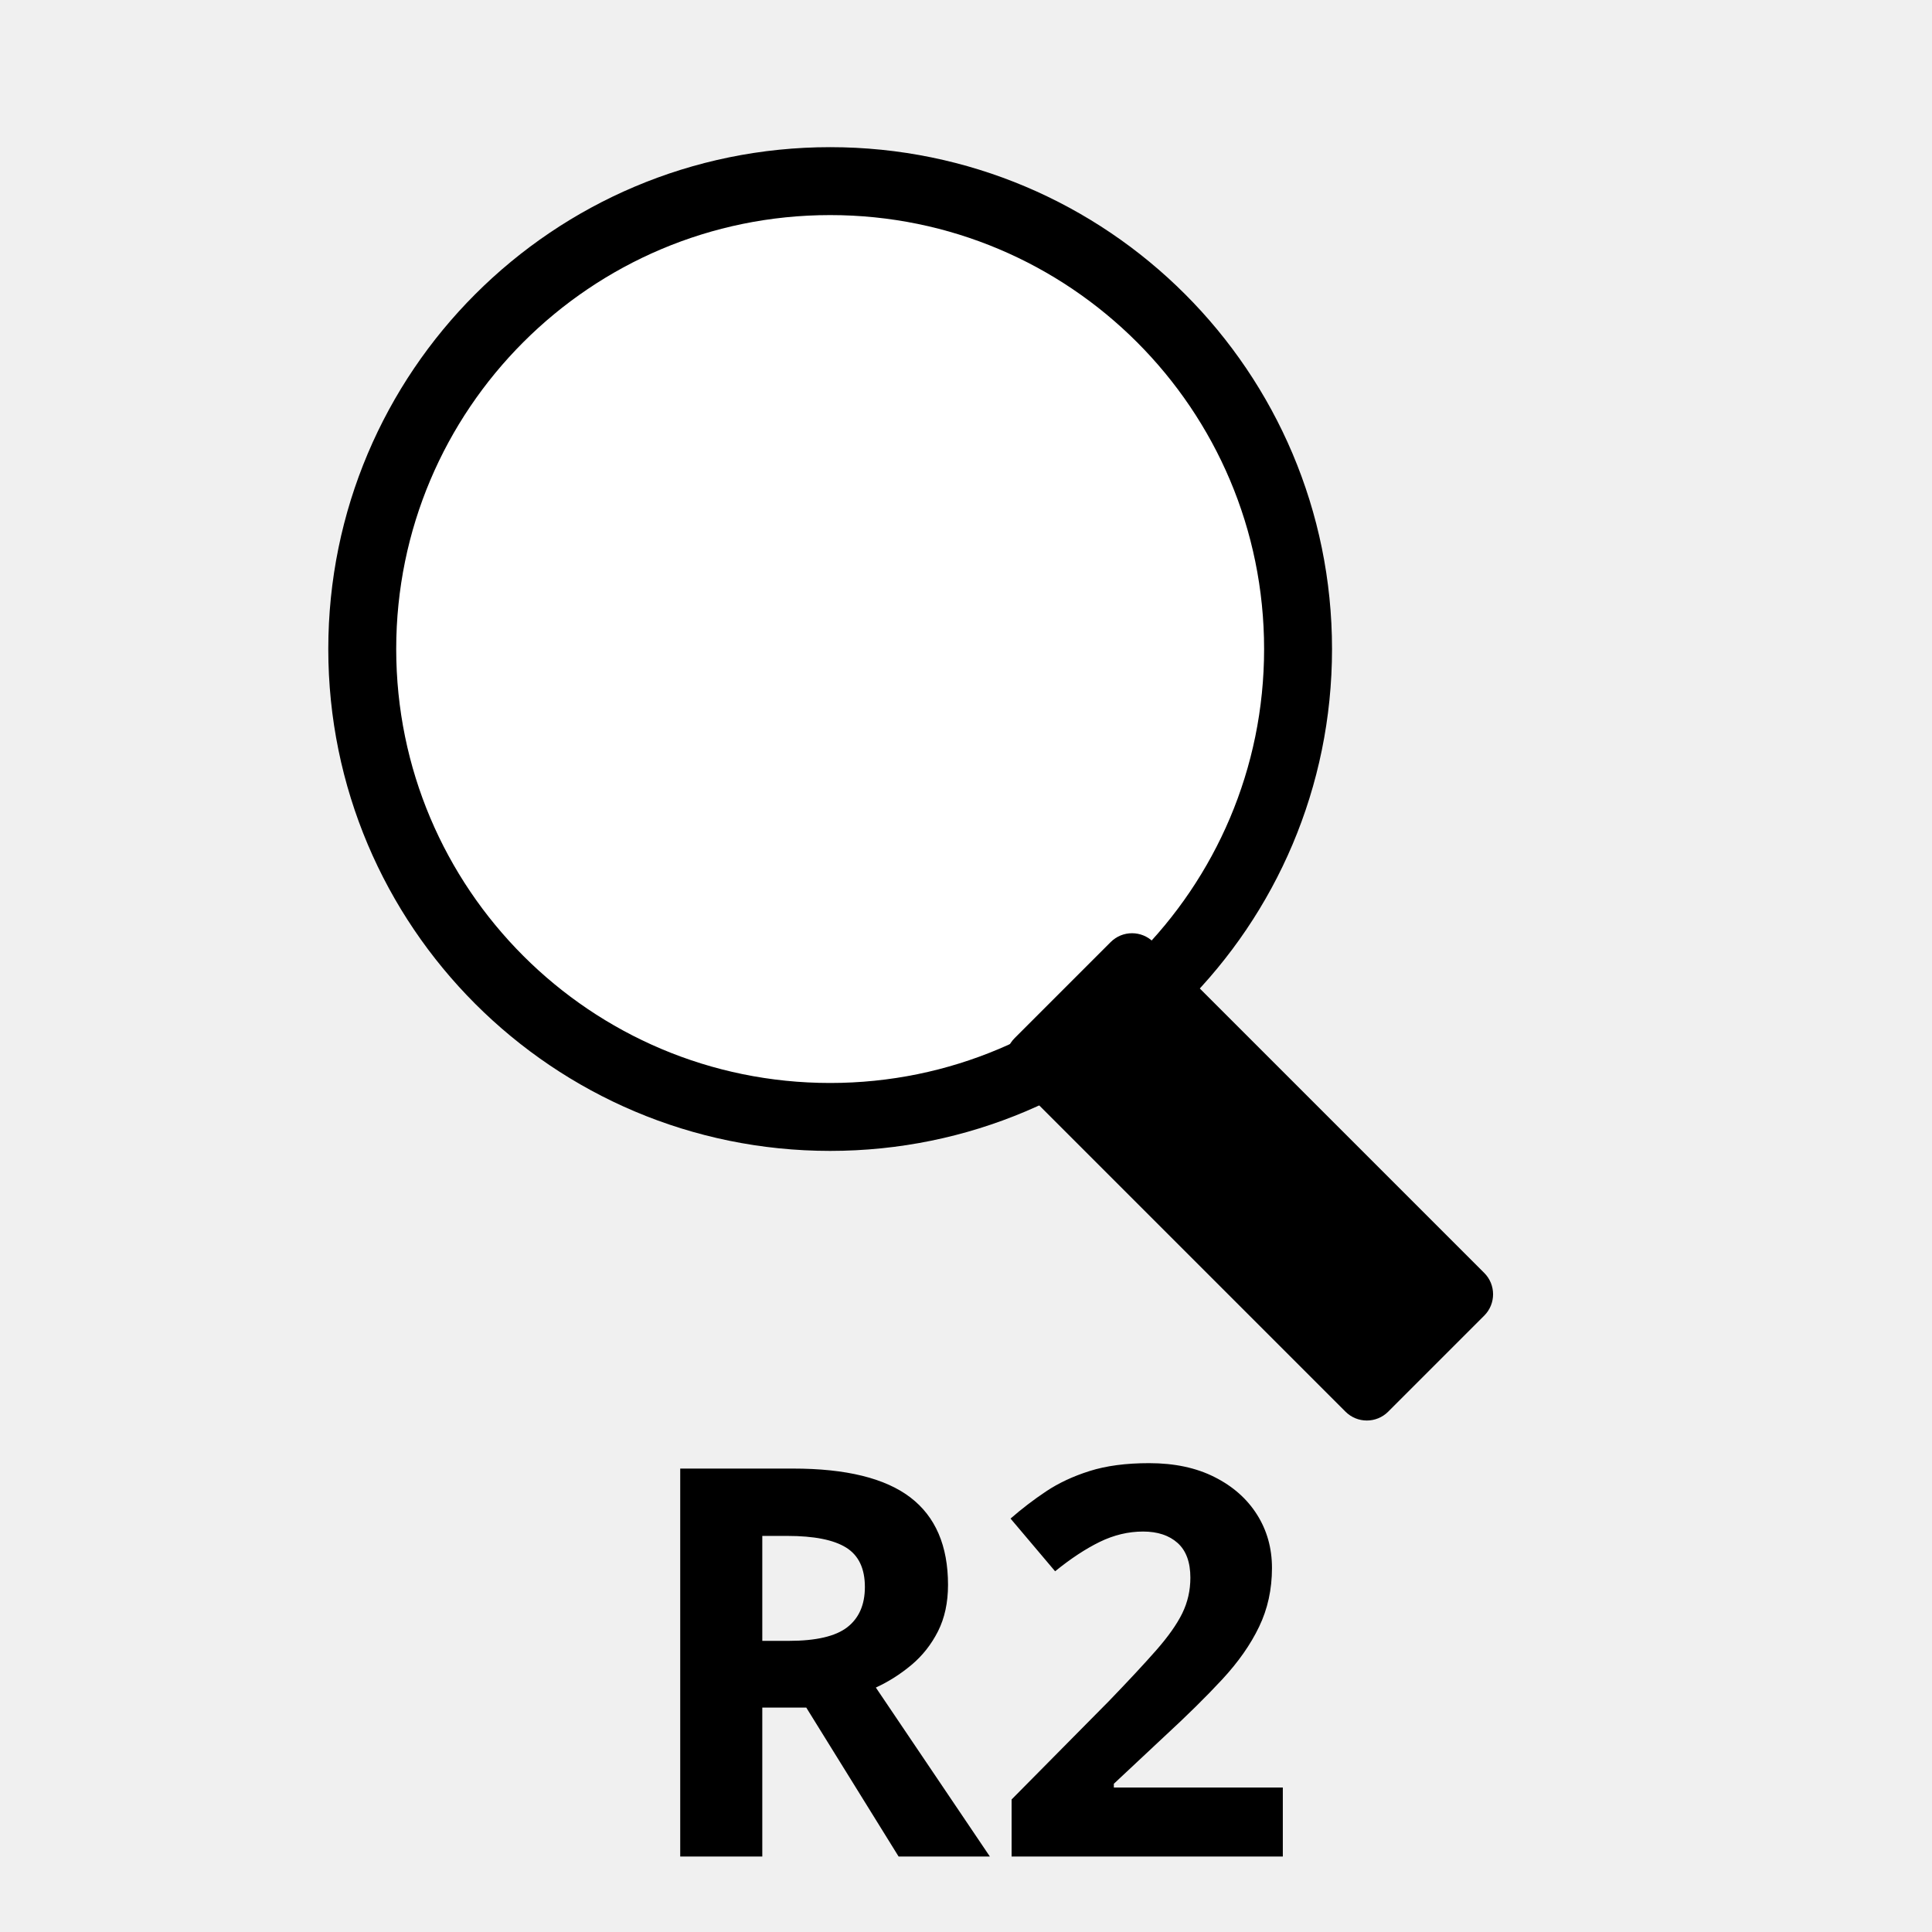
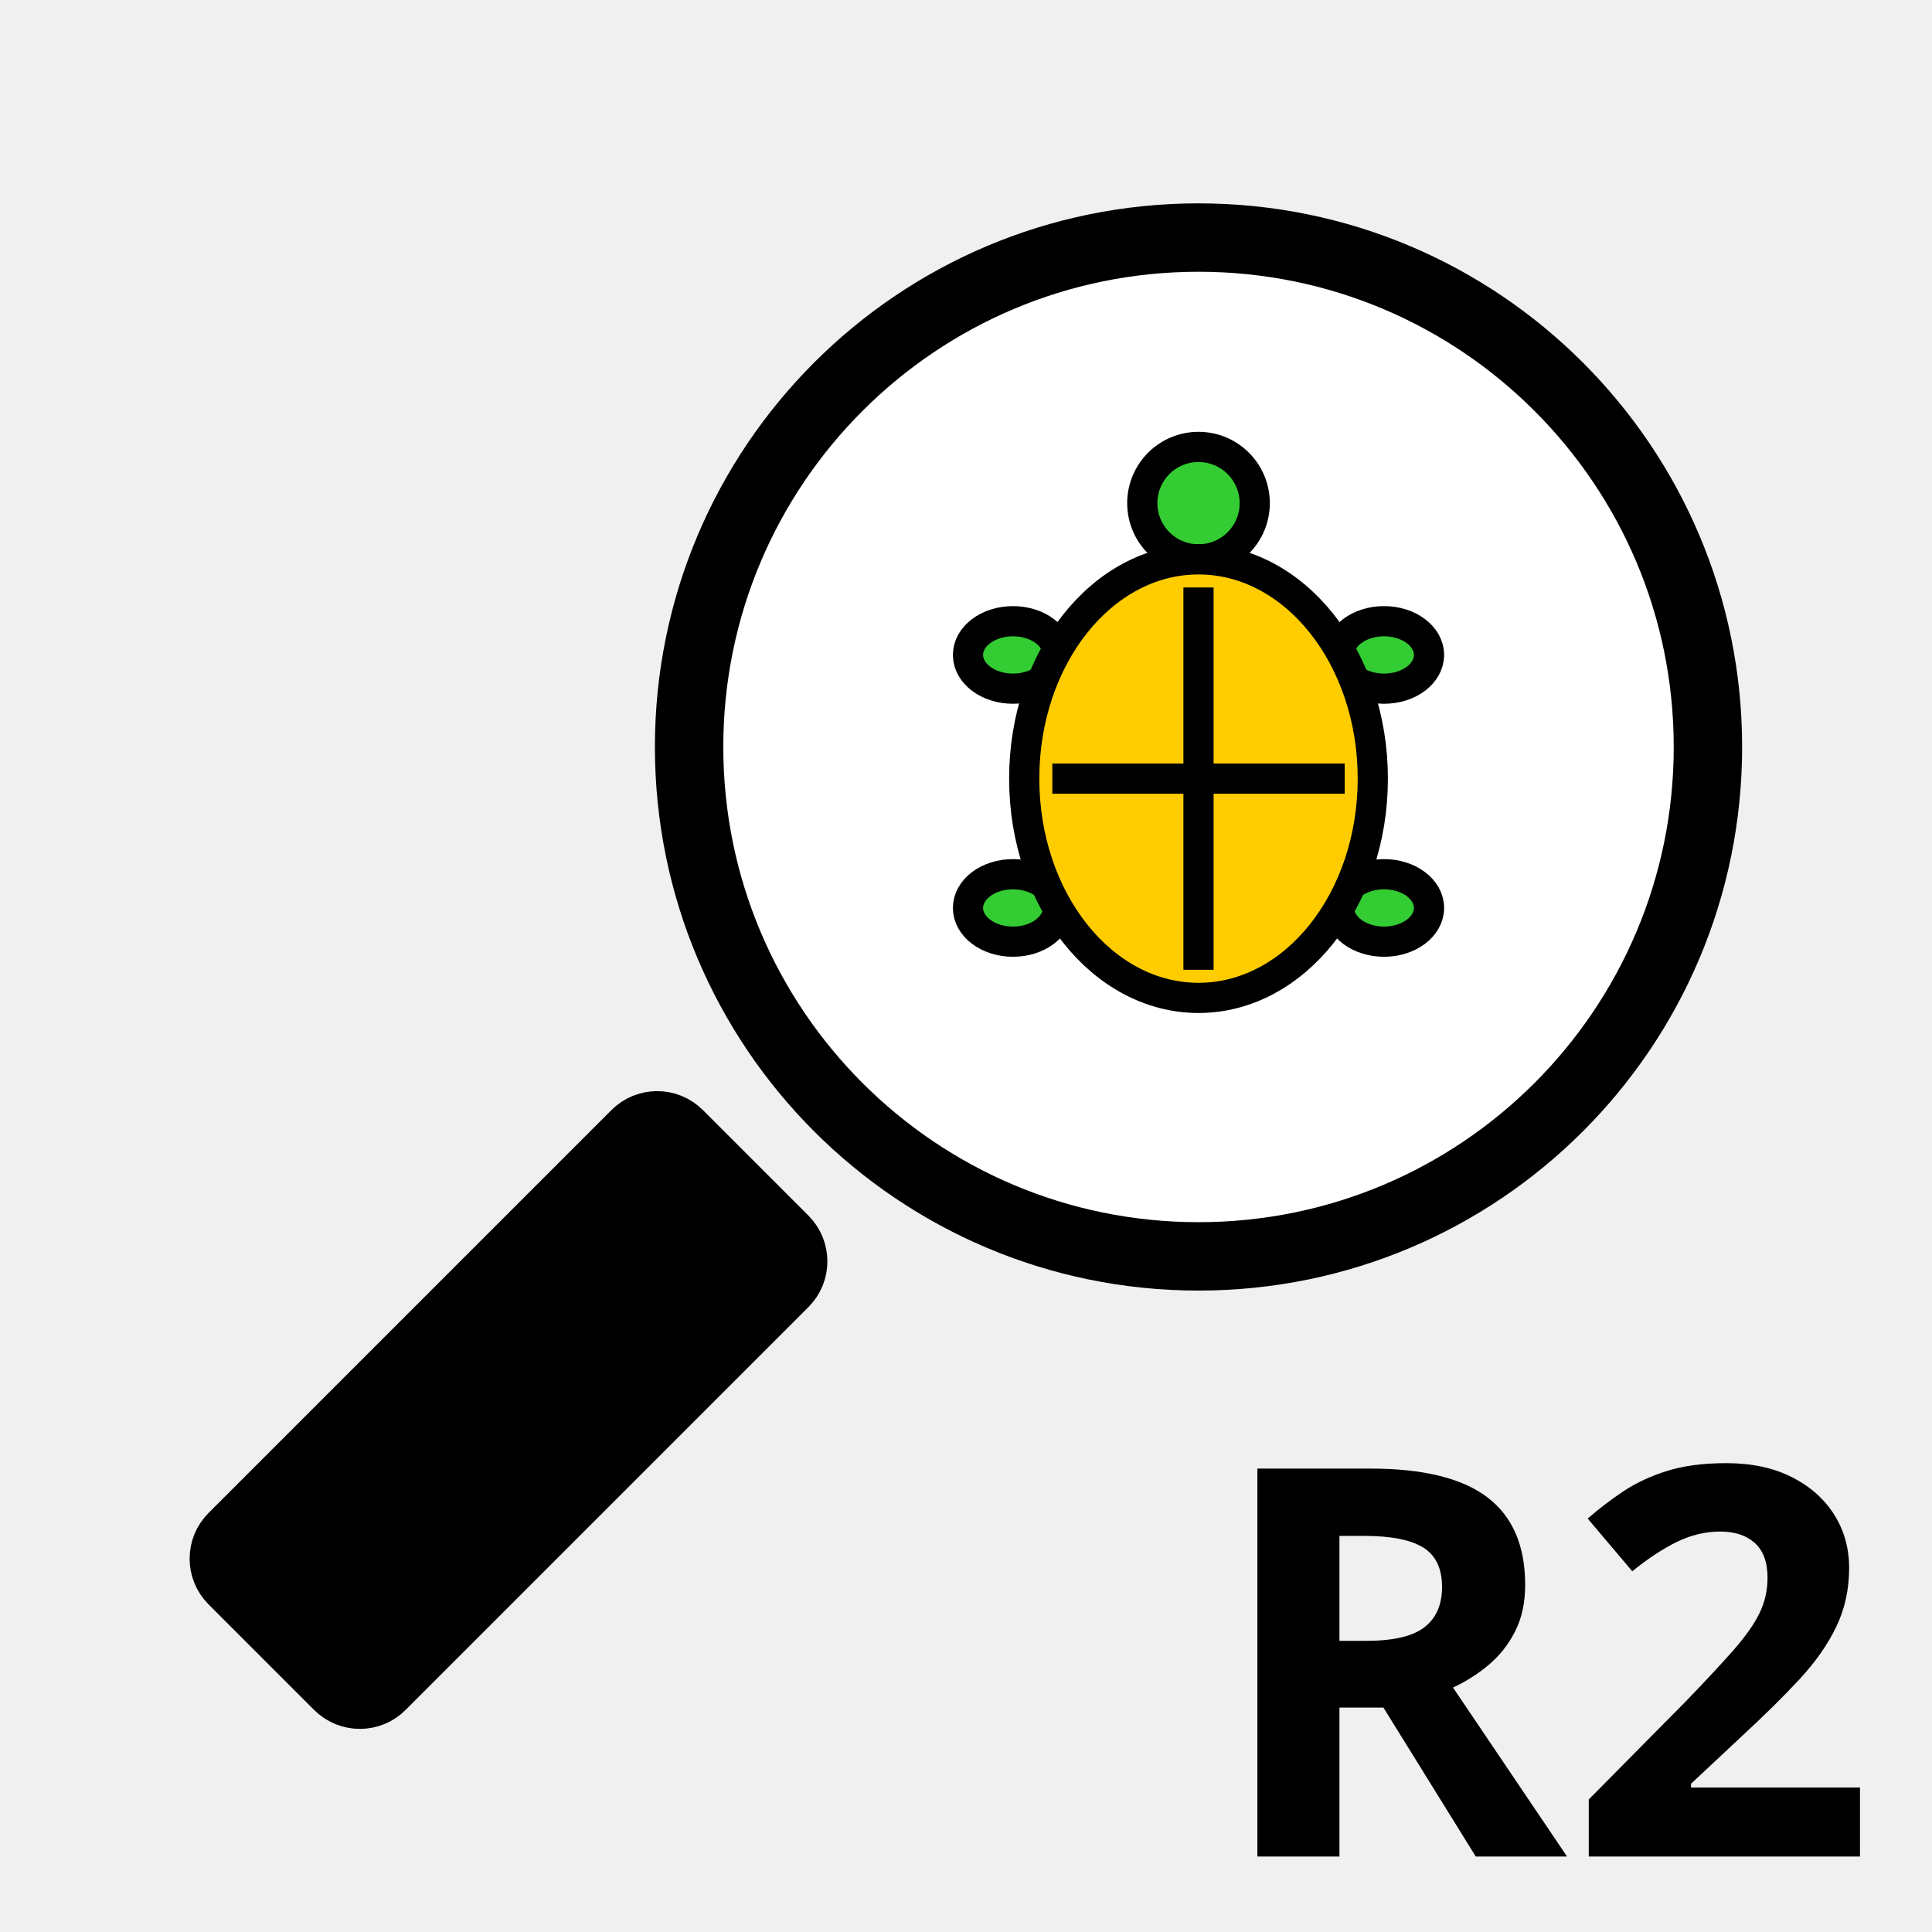
- <svg xmlns="http://www.w3.org/2000/svg" width="256" height="256" viewBox="0 0 256 256">
-   <circle cx="110" cy="86" r="62" style="fill:#ffffff;stroke:#000000;stroke-width:9" />
-   <rect x="150" y="122" width="70" height="26" rx="4" transform="rotate(45 150 122)" style="fill:#000000" />
-   <text x="128" y="246" text-anchor="middle" style="font-family:Ubuntu;font-weight:bold;font-size:72px;fill:#000000">R2</text>
+ <svg xmlns="http://www.w3.org/2000/svg" width="256" height="256" viewBox="0 0 256 256" version="1.1" id="svg728">
+   <defs id="defs732" />
+   <text x="204.475" y="246" style="font-weight:bold;font-size:72px;font-family:Ubuntu;text-anchor:middle;fill:#000000" id="text726">R2</text>
+   <circle r="67.5" cy="98.977" cx="-158.809" id="path930" style="color:#000000;clip-rule:nonzero;display:inline;overflow:visible;visibility:visible;opacity:1;isolation:auto;mix-blend-mode:normal;color-interpolation:sRGB;color-interpolation-filters:linearRGB;solid-color:#000000;solid-opacity:1;vector-effect:none;fill:#ffffff;fill-opacity:1;fill-rule:evenodd;stroke:#000000;stroke-width:9.063;stroke-linecap:butt;stroke-linejoin:miter;stroke-miterlimit:4;stroke-dasharray:none;stroke-dashoffset:0;stroke-opacity:1;marker:none;marker-start:none;paint-order:normal;color-rendering:auto;image-rendering:auto;shape-rendering:auto;text-rendering:auto;enable-background:accumulate" transform="scale(-1,1)" />
+   <rect transform="matrix(-0.7071068,0.7071068,0.7071068,0.7071068,0,0)" ry="4.041" rx="4.041" y="165.828" x="42.681" height="27.857" width="83.571" id="rect932" style="color:#000000;clip-rule:nonzero;display:inline;overflow:visible;visibility:visible;opacity:1;isolation:auto;mix-blend-mode:normal;color-interpolation:sRGB;color-interpolation-filters:linearRGB;solid-color:#000000;solid-opacity:1;vector-effect:none;fill:#000000;fill-opacity:1;fill-rule:evenodd;stroke:#000000;stroke-width:9.063;stroke-linecap:butt;stroke-linejoin:miter;stroke-miterlimit:4;stroke-dasharray:none;stroke-dashoffset:0;stroke-opacity:1;marker:none;marker-start:none;paint-order:normal;color-rendering:auto;image-rendering:auto;shape-rendering:auto;text-rendering:auto;enable-background:accumulate" />
+   <g id="g1679" transform="translate(0.7068634,1.822365)">
+     <circle id="circle812" style="fill:#33cc33;stroke:#000000;stroke-width:4;stroke-miterlimit:4;stroke-dasharray:none" r="7.45" cy="64.847" cx="158.102" />
+     <ellipse id="ellipse814" style="fill:#33cc33;stroke:#000000;stroke-width:4;stroke-miterlimit:4;stroke-dasharray:none" ry="4.47" rx="5.96" cy="84.961" cx="133.518" />
+     <ellipse id="ellipse816" style="fill:#33cc33;stroke:#000000;stroke-width:4;stroke-miterlimit:4;stroke-dasharray:none" ry="4.47" rx="5.96" cy="84.961" cx="182.686" />
+     <ellipse id="ellipse818" style="fill:#33cc33;stroke:#000000;stroke-width:4;stroke-miterlimit:4;stroke-dasharray:none" ry="4.47" rx="5.96" cy="118.485" cx="133.518" />
+     <ellipse id="ellipse820" style="fill:#33cc33;stroke:#000000;stroke-width:4;stroke-miterlimit:4;stroke-dasharray:none" ry="4.47" rx="5.96" cy="118.485" cx="182.686" />
+     <ellipse id="ellipse822" style="fill:#ffcc00;stroke:#000000;stroke-width:4;stroke-miterlimit:4;stroke-dasharray:none" ry="29.054" rx="23.094" cy="101.35" cx="158.102" />
+     <path id="path824" style="stroke:#000000;stroke-width:4;stroke-miterlimit:4;stroke-dasharray:none" d="m 158.102,76.021 v 50.658 m -19.369,-25.329 h 38.739" />
+   </g>
</svg>
